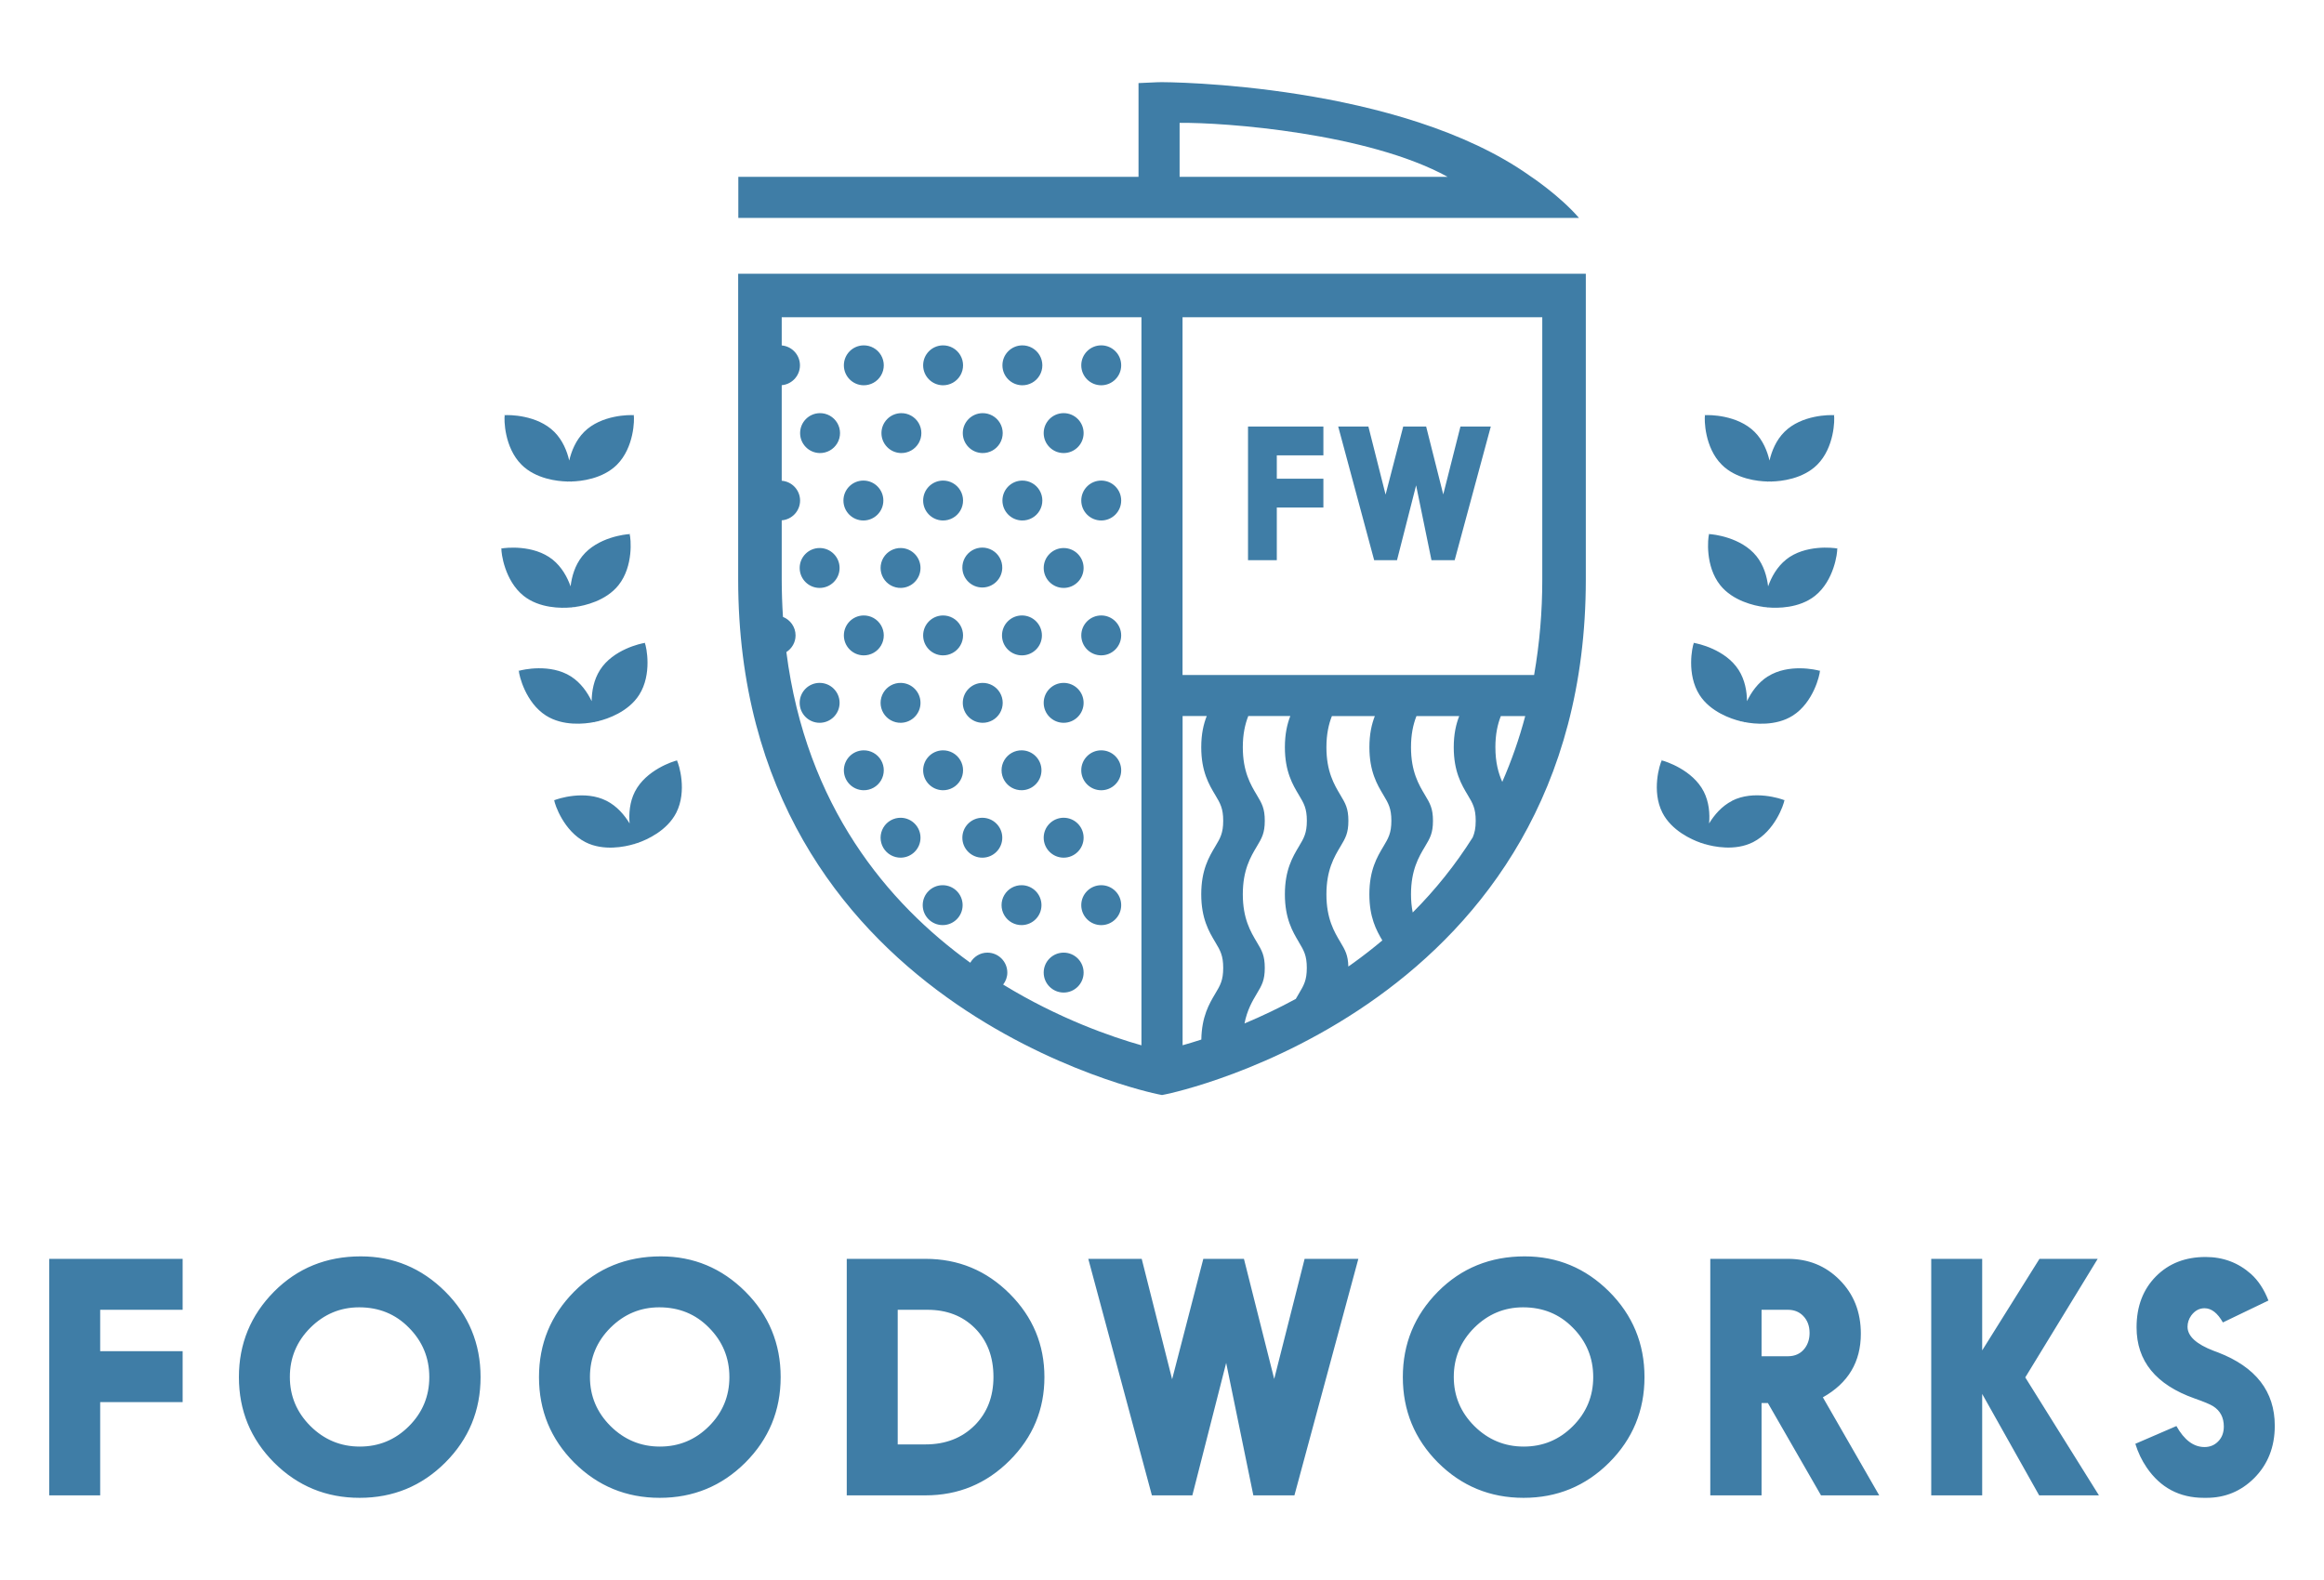
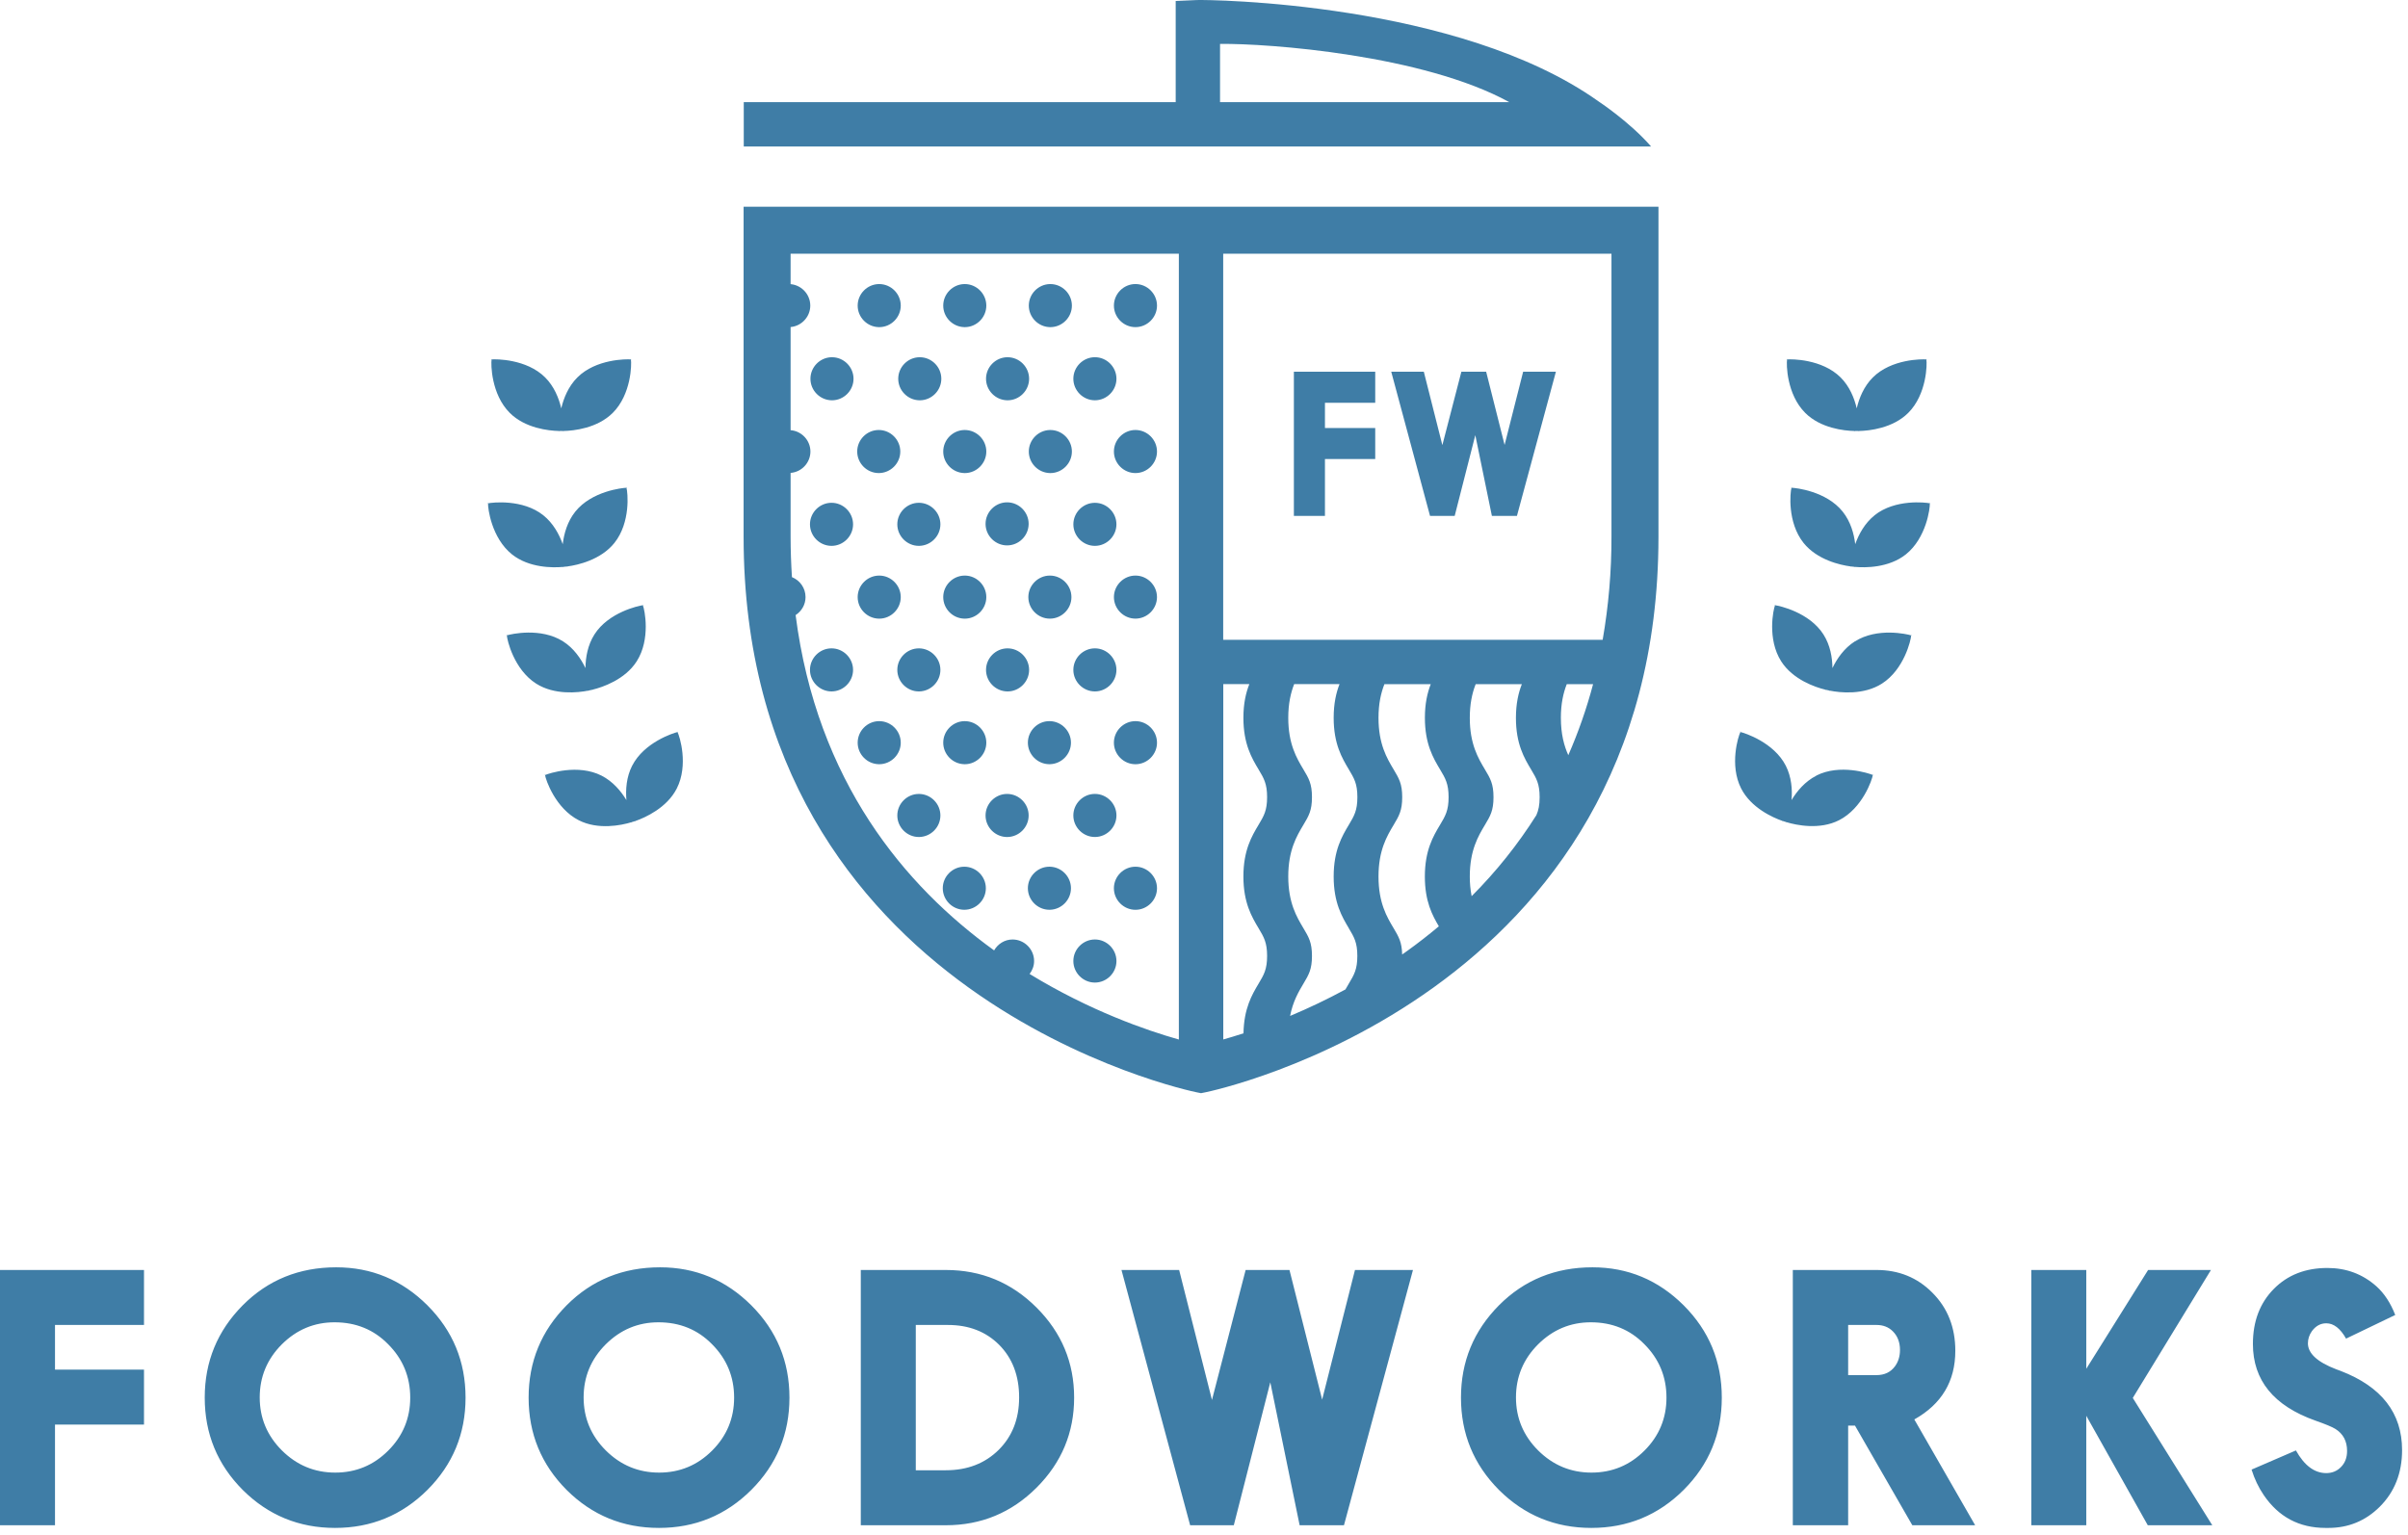
- <svg xmlns="http://www.w3.org/2000/svg" width="250" height="170" fill="hsl(204,45%,45%)">
-   <path d="M84.092 55.985a2.141 2.141 0 0 0 1.976-2.13 2.14 2.14 0 0 0-1.976-2.129v-17.59h38.697v78.335c-3.202-.905-8.856-2.854-14.876-6.536.275-.36.448-.801.448-1.289a2.147 2.147 0 0 0-2.147-2.147c-.794 0-1.467.445-1.838 1.086-8.888-6.41-17.658-16.829-19.784-33.426.59-.383.989-1.037.989-1.792 0-.906-.562-1.676-1.355-1.992a64.363 64.363 0 0 1-.134-4.033v-6.357zm81.815-21.849v28.206a59.44 59.44 0 0 1-.878 10.283h-37.82V34.136h38.698zm-5.044 46.269c0-1.421.246-2.484.579-3.339 0-.013 0-.013.01-.02h2.622a48.524 48.524 0 0 1-2.47 7.079c-.412-.917-.74-2.08-.74-3.72m-2.437 9.691a46.646 46.646 0 0 1-6.457 8.084 10.109 10.109 0 0 1-.184-1.954c0-2.62.836-4.024 1.51-5.15.532-.89.853-1.427.853-2.763 0-1.335-.321-1.873-.853-2.762-.672-1.126-1.51-2.528-1.51-5.146 0-1.394.236-2.442.559-3.289.01-.026.02-.045.03-.07h4.598c-.337.86-.589 1.925-.589 3.36 0 2.617.838 4.019 1.511 5.145.531.889.852 1.427.852 2.762 0 .798-.116 1.31-.322 1.783m-9.608.98c-.674 1.126-1.51 2.53-1.51 5.15 0 2.475.745 3.862 1.395 4.958a53.438 53.438 0 0 1-3.149 2.451c-.07.05-.142.09-.201.146-.102.07-.205.139-.307.211-.03-1.223-.338-1.759-.849-2.615-.673-1.126-1.509-2.531-1.509-5.151 0-2.62.836-4.024 1.51-5.15.531-.89.853-1.427.853-2.764 0-1.335-.322-1.872-.853-2.761-.672-1.126-1.51-2.529-1.51-5.146 0-1.434.251-2.5.589-3.359h4.618c-.334.858-.583 1.924-.583 3.353 0 2.617.837 4.02 1.51 5.146.531.889.852 1.426.852 2.761 0 1.336-.321 1.874-.852 2.764m-9.098 10.301c.533.892.854 1.429.854 2.769 0 1.338-.321 1.876-.852 2.766-.108.182-.22.374-.333.573a62.088 62.088 0 0 1-5.516 2.64c.281-1.443.844-2.403 1.327-3.213.533-.89.853-1.428.853-2.766 0-1.34-.32-1.877-.853-2.769-.672-1.126-1.51-2.531-1.51-5.151 0-2.62.838-4.024 1.51-5.15.533-.89.853-1.428.853-2.764 0-1.335-.32-1.872-.852-2.761-.673-1.126-1.511-2.529-1.511-5.146 0-1.434.252-2.5.589-3.359h4.52c-.333.857-.583 1.926-.583 3.359 0 2.617.838 4.02 1.51 5.146.532.889.853 1.426.853 2.761 0 1.336-.321 1.874-.853 2.764-.673 1.126-1.51 2.53-1.51 5.15 0 2.62.837 4.025 1.509 5.151m-8.996 0c.533.892.852 1.429.852 2.769 0 1.338-.319 1.876-.852 2.766-.654 1.097-1.458 2.463-1.501 4.946-.749.244-1.422.445-2.015.613V77.04h2.597c-.339.859-.591 1.924-.591 3.359 0 2.617.837 4.02 1.511 5.146.532.889.851 1.426.851 2.761 0 1.336-.319 1.874-.852 2.764-.673 1.126-1.51 2.53-1.51 5.15 0 2.62.837 4.025 1.51 5.151M79.408 62.342c0 46.055 44.692 55.3 45.143 55.388l.449.09.448-.09c.452-.09 45.143-9.333 45.143-55.388v-32.89H79.408v32.89zm35.013 44.451a2.146 2.146 0 1 0 0-4.295 2.146 2.146 0 0 0 0 4.295m0-14.512a2.147 2.147 0 1 0 0-4.295 2.147 2.147 0 0 0 0 4.295m-17.5-4.293a2.147 2.147 0 1 0 0 4.293 2.147 2.147 0 0 0 0-4.293m8.75 0a2.146 2.146 0 1 0 0 4.295 2.146 2.146 0 0 0 0-4.295m12.792 7.255a2.146 2.146 0 1 0 0 4.296 2.146 2.146 0 0 0 0-4.296m-8.528 0a2.147 2.147 0 1 0-.002 4.293 2.147 2.147 0 0 0 .002-4.293m-8.529 4.293a2.146 2.146 0 1 0 0-4.293 2.146 2.146 0 0 0 0 4.293M88.171 77.769a2.147 2.147 0 1 0 0-4.294 2.147 2.147 0 0 0 0 4.294m26.25 0a2.146 2.146 0 1 0 0-4.294 2.146 2.146 0 1 0 0 4.294m-17.5-4.293a2.147 2.147 0 1 0 0 4.293 2.147 2.147 0 0 0 0-4.293m8.75 4.293a2.147 2.147 0 1 0 0-4.293 2.147 2.147 0 0 0 0 4.293m12.792 2.962a2.146 2.146 0 1 0 0 4.296 2.146 2.146 0 0 0 0-4.296m-8.528 0a2.147 2.147 0 1 0-.002 4.293 2.147 2.147 0 0 0 .002-4.293m-17.057 4.294a2.147 2.147 0 1 0 0-4.293 2.147 2.147 0 0 0 0 4.293m8.528 0a2.147 2.147 0 1 0 0-4.293 2.147 2.147 0 0 0 0 4.293M88.171 63.258a2.147 2.147 0 1 0-.001-4.294 2.147 2.147 0 0 0 .001 4.294m26.25 0a2.146 2.146 0 1 0 0-4.292 2.146 2.146 0 0 0 0 4.292m-17.5-4.294a2.147 2.147 0 1 0 0 4.293 2.147 2.147 0 0 0 0-4.293m10.896 2.147a2.147 2.147 0 1 0-4.293 0 2.147 2.147 0 0 0 4.293 0m10.646 5.109a2.146 2.146 0 1 0 0 4.292 2.146 2.146 0 0 0 0-4.292m-8.528 0a2.147 2.147 0 1 0 0 4.294 2.147 2.147 0 0 0 0-4.294m-17.057 4.294a2.147 2.147 0 1 0 0-4.293 2.147 2.147 0 0 0 0 4.293m8.528 0a2.147 2.147 0 1 0 0-4.293 2.147 2.147 0 0 0 0 4.293M88.171 48.746a2.147 2.147 0 1 0 0-4.293 2.147 2.147 0 0 0 0 4.293m26.25 0a2.146 2.146 0 1 0 0-4.295 2.146 2.146 0 0 0 0 4.295m-17.5 0a2.147 2.147 0 1 0 0-4.293 2.147 2.147 0 0 0 0 4.293m8.75 0a2.147 2.147 0 1 0 0-4.293 2.147 2.147 0 0 0 0 4.293m-21.764-7.293a2.146 2.146 0 1 0 0-4.294 2.146 2.146 0 1 0 0 4.294m34.556 0a2.146 2.146 0 1 0 0-4.295 2.146 2.146 0 0 0 0 4.295m-8.528 0a2.147 2.147 0 1 0 0-4.293 2.147 2.147 0 0 0 0 4.293m-17.057 0a2.147 2.147 0 1 0 0-4.293 2.147 2.147 0 0 0 0 4.293m8.528 0a2.147 2.147 0 1 0 0-4.293 2.147 2.147 0 0 0 0 4.293m17.057 14.548a2.146 2.146 0 1 0 0-4.294 2.146 2.146 0 1 0 0 4.294m-8.528 0a2.147 2.147 0 1 0 0-4.293 2.147 2.147 0 0 0 0 4.293m-17.057 0a2.147 2.147 0 1 0 0-4.294 2.147 2.147 0 0 0 0 4.294m8.528 0a2.147 2.147 0 1 0 0-4.293 2.147 2.147 0 0 0 0 4.293m55.078 4.271h-2.496l-1.652-8.051-2.055 8.051h-2.458l-3.867-14.376h3.247l1.849 7.319 1.896-7.319h2.468l1.839 7.301 1.849-7.301h3.265l-3.885 14.376zm-22.231 0V45.896h8.108v3.096h-5.011v2.515h5.011v3.097h-5.011v5.668h-3.097zM68.157 44.615c.01.01.012.026.017.058.029 0 .045 0 .047.01l-.065-.065zM56.1 50c1.534 1.534 3.891 1.786 4.899 1.805l.049.05c0-.01-.01-.024-.015-.049h.404c-.01.025-.011.042-.016.049l.05-.05c1.006-.019 3.363-.271 4.897-1.805 1.855-1.855 1.889-4.871 1.808-5.328-.415-.04-3.484-.058-5.338 1.797-.896.896-1.365 2.062-1.604 3.082-.238-1.02-.707-2.186-1.603-3.082-1.854-1.854-4.923-1.837-5.338-1.797-.08.457-.047 3.473 1.808 5.328m-1.791-5.385l-.065.065s.019-.01.047-.01c0-.031.011-.051.018-.058m13.4 12.799c.01 0 .015.025.024.055h.049l-.072-.058zm-6.313 7.945l.055.044c-.01 0-.014-.022-.021-.047.075-.01.143-.014.2-.021.057-.01.125-.014.201-.022 0 .024-.01.044-.01.05l.044-.055c.998-.131 3.313-.645 4.667-2.341 1.635-2.05 1.332-5.052 1.2-5.497-.417.01-3.468.333-5.103 2.383-.791.99-1.126 2.201-1.25 3.241-.351-.986-.946-2.092-1.937-2.884-2.05-1.636-5.097-1.276-5.505-1.19-.03.463.34 3.457 2.39 5.093 1.696 1.352 4.067 1.341 5.07 1.247m-7.506-6.328s.019-.01.046-.013c0-.032.01-.053.011-.059l-.058.071zm15.449 10.095c.01 0 .017.022.03.052h.047l-.078-.05zM68.3 85.174c-.575 1.129-.661 2.382-.572 3.426-.543-.896-1.35-1.86-2.478-2.435-2.336-1.191-5.25-.227-5.631-.06.062.46 1.027 3.318 3.364 4.509 1.932.985 4.253.497 5.217.204l.061.03c-.01 0-.017-.02-.03-.04.074-.02.138-.04.193-.06.054-.02.118-.04.19-.06v.05l.032-.06c.951-.33 3.116-1.298 4.101-3.23 1.191-2.338.291-5.217.072-5.627-.407.09-3.33 1.023-4.521 3.359m4.489-3.412c.01 0 .02.02.035.05h.047l-.083-.04zm-8.879-4.074l.059.037c-.01 0-.015-.021-.026-.044.075-.016.141-.03.197-.044.058-.013.123-.026.198-.044 0 .025 0 .044-.01.05l.038-.059c.979-.236 3.226-.994 4.391-2.823 1.409-2.212.79-5.165.611-5.592-.413.051-3.413.697-4.822 2.91-.681 1.069-.886 2.309-.898 3.355-.453-.943-1.163-1.98-2.232-2.661-2.213-1.409-5.204-.728-5.601-.599.02.462.706 3.401 2.918 4.81 1.83 1.165 4.185.901 5.173.702M55.773 72.2s.018-.01.045-.017v-.06l-.05.078zm3.803 13.927s.016-.01.043-.02c0-.03-.01-.05 0-.06l-.041.08zm123.849-41.511l-.06.065s.02-.01.05-.01c0-.031.01-.051.02-.058m1.78 5.388c1.534 1.534 3.891 1.786 4.899 1.805l.05.05c0-.01-.01-.024-.01-.049h.403c0 .025-.01.042-.02.049l.05-.05c1.006-.019 3.364-.271 4.898-1.805 1.854-1.855 1.888-4.871 1.807-5.328-.415-.04-3.483-.058-5.337 1.797-.897.896-1.366 2.062-1.604 3.082-.239-1.02-.706-2.186-1.603-3.082-1.855-1.854-4.924-1.837-5.339-1.797-.08.457-.05 3.473 1.808 5.328m12.055-5.385c0 .01.01.026.02.058.03 0 .05 0 .05.01l-.06-.065zM183.8 57.47h.05c.01-.03.02-.05.03-.055l-.07.057zm13.832 1.488c0 .01 0 .028.01.059.03.01.04.01.05.013l-.06-.071zm-5.493 1.248c-.991.79-1.586 1.897-1.938 2.882-.122-1.038-.458-2.25-1.248-3.24-1.637-2.05-4.688-2.375-5.104-2.382-.133.445-.435 3.446 1.201 5.496 1.353 1.695 3.668 2.21 4.666 2.341l.04.054c0-.01 0-.025-.01-.05.08.01.144.018.201.023.06.01.125.016.2.022 0 .025-.02.043-.02.047l.05-.044c1.004.093 3.374.105 5.07-1.247 2.049-1.636 2.42-4.63 2.39-5.093-.408-.086-3.455-.446-5.505 1.19m-9.969 8.969h.05c.01-.029.02-.047.03-.052l-.08.05zm-3.451 12.635h.05c.02-.03.03-.04.03-.05l-.08.04zm17.053-9.628l.05.018-.05-.078v.06m-5.602.599c-1.069.681-1.779 1.717-2.233 2.661-.01-1.046-.217-2.286-.898-3.355-1.409-2.212-4.408-2.86-4.822-2.91-.178.428-.798 3.38.612 5.593 1.165 1.828 3.412 2.586 4.391 2.822l.04.06v-.052c.07.018.14.033.197.044.06.014.122.03.197.044-.01.024-.02.04-.02.045l.06-.037c.987.199 3.344.463 5.172-.702 2.213-1.409 2.899-4.348 2.918-4.81-.396-.13-3.388-.81-5.6.598m-3.846 13.384c-1.13.575-1.935 1.54-2.478 2.435.09-1.042 0-2.296-.572-3.426-1.191-2.336-4.115-3.268-4.521-3.358-.219.409-1.118 3.289.07 5.625.985 1.933 3.15 2.902 4.101 3.23l.03.06v-.05c.07.02.136.05.191.06.06.02.119.04.193.06-.01.02-.02.04-.03.04l.06-.03c.963.292 3.284.781 5.216-.204 2.337-1.192 3.302-4.05 3.364-4.509-.381-.166-3.295-1.131-5.631.06m5.639-.05c.03.01.04.02.04.02l-.04-.08v.06m-65.069-67.083v-5.806c4.859-.06 20.261 1.098 28.83 5.806h-28.83zm37.699-.093c-13.932-9.908-38.896-10.135-40.008-10.087l-2.111.095v10.085h-43.05v4.421h90.431c-2.117-2.445-5.262-4.514-5.262-4.514" />
-   <g style="-inkscape-font-specification:Nanami-Bold">
-     <path d="M5.295 160.893v-25.448h14.352v5.481h-8.87v4.452h8.87v5.482h-8.87v10.033H5.295zm33.511-25.714q5.282 0 9.086 3.787 3.804 3.804 3.804 9.203 0 5.399-3.804 9.203-3.804 3.787-9.202 3.787-5.4 0-9.203-3.787-3.787-3.804-3.787-9.203 0-5.382 3.787-9.203 3.77-3.787 9.319-3.787zm-.166 5.482q-3.04 0-5.25 2.192-2.209 2.21-2.209 5.3 0 3.072 2.21 5.282 2.225 2.209 5.315 2.209 3.09 0 5.283-2.193 2.192-2.192 2.192-5.282 0-3.123-2.21-5.332-2.142-2.176-5.331-2.176zm32.447-5.482q5.283 0 9.087 3.787 3.804 3.804 3.804 9.203 0 5.399-3.804 9.203-3.804 3.787-9.203 3.787-5.399 0-9.202-3.787-3.788-3.804-3.788-9.203 0-5.382 3.788-9.203 3.77-3.787 9.318-3.787zm-.166 5.482q-3.04 0-5.249 2.192-2.209 2.21-2.209 5.3 0 3.072 2.21 5.282 2.225 2.209 5.315 2.209 3.09 0 5.282-2.193 2.193-2.192 2.193-5.282 0-3.123-2.21-5.332-2.142-2.176-5.332-2.176zm20.167 20.232v-25.448h8.472q5.3 0 9.053 3.754 3.738 3.737 3.738 8.97 0 5.232-3.738 8.97-3.754 3.754-9.053 3.754h-8.472zm5.482-5.482h2.99q3.223 0 5.282-2.043 2.027-2.026 2.027-5.216 0-3.256-2.01-5.265-1.977-1.96-5.083-1.96H96.57v14.484zm42.675 5.482h-4.418l-2.924-14.252-3.638 14.252h-4.352l-6.843-25.448h5.747l3.272 12.956 3.356-12.956h4.369l3.256 12.923 3.272-12.923h5.78l-6.877 25.448zm24.768-25.714q5.282 0 9.086 3.787 3.804 3.804 3.804 9.203 0 5.399-3.804 9.203-3.804 3.787-9.202 3.787-5.399 0-9.203-3.787-3.787-3.804-3.787-9.203 0-5.382 3.787-9.203 3.77-3.787 9.319-3.787zm-.167 5.482q-3.039 0-5.249 2.192-2.209 2.21-2.209 5.3 0 3.072 2.21 5.282 2.225 2.209 5.315 2.209 3.09 0 5.282-2.193 2.193-2.192 2.193-5.282 0-3.123-2.209-5.332-2.143-2.176-5.333-2.176zm32.046 20.232l-5.714-9.933h-.682v9.933h-5.515v-25.448h8.34q3.322 0 5.564 2.259 2.292 2.292 2.292 5.797 0 4.552-4.086 6.844l6.063 10.548h-6.262zm-6.396-14.967h2.824q1.196 0 1.844-.88.498-.681.498-1.628 0-1.146-.714-1.86-.631-.632-1.628-.632h-2.824v5zm18.253 14.967v-25.448h5.481v9.85l6.163-9.85h6.263l-7.791 12.757 7.924 12.691h-6.429l-6.13-10.913v10.913h-5.481zm21.956-5.548l4.419-1.91q1.262 2.259 3.023 2.259.863 0 1.445-.582.631-.614.631-1.628 0-1.461-1.163-2.192-.482-.3-1.993-.83-6.23-2.21-6.23-7.642 0-3.389 2.094-5.498 2.06-2.077 5.332-2.077 2.824 0 4.884 1.828 1.179 1.063 1.876 2.857l-4.9 2.358q-.863-1.528-1.976-1.528-.848 0-1.429.781-.398.565-.398 1.213 0 1.511 2.823 2.591l.449.166q6.113 2.359 6.113 7.89 0 3.422-2.226 5.648-2.126 2.11-5.116 2.11h-.283q-3.937 0-6.163-3.273-.78-1.146-1.212-2.541z" style="-inkscape-font-specification:'Nanami Bold'" font-weight="700" font-size="61.013" font-family="Nanami" />
+ <svg xmlns="http://www.w3.org/2000/svg" width="100%" height="100%" viewBox="0 0 240 153" version="1.1" xml:space="preserve" style="fill-rule:evenodd;clip-rule:evenodd;stroke-linejoin:round;stroke-miterlimit:1.414;">
+   <g transform="matrix(1,0,0,1,-5.295,-8.84103)">
+     <g fill="hsl(204,45%,45%)">
+       <path d="M84.092,55.985C85.199,55.899 86.066,54.966 86.068,53.855C86.066,52.745 85.199,51.811 84.092,51.726L84.092,34.136L122.789,34.136L122.789,112.471C119.587,111.566 113.933,109.617 107.913,105.935C108.188,105.575 108.361,105.134 108.361,104.646C108.361,103.468 107.392,102.499 106.214,102.499C105.42,102.499 104.747,102.944 104.376,103.585C95.488,97.175 86.718,86.756 84.592,70.159C85.182,69.776 85.581,69.122 85.581,68.367C85.581,67.461 85.019,66.691 84.226,66.375C84.139,65.032 84.095,63.687 84.092,62.342L84.092,55.985ZM165.907,34.136L165.907,62.342C165.913,65.789 165.619,69.229 165.029,72.625L127.209,72.625L127.209,34.136L165.907,34.136ZM160.863,80.405C160.863,78.984 161.109,77.921 161.442,77.066C161.442,77.053 161.442,77.053 161.452,77.046L164.074,77.046C163.434,79.466 162.609,81.833 161.604,84.125C161.192,83.208 160.864,82.045 160.864,80.405M158.427,90.096C156.581,93.022 154.415,95.733 151.97,98.18C151.845,97.536 151.784,96.882 151.786,96.226C151.786,93.606 152.622,92.202 153.296,91.076C153.828,90.186 154.149,89.649 154.149,88.313C154.149,86.978 153.828,86.44 153.296,85.551C152.624,84.425 151.786,83.023 151.786,80.405C151.786,79.011 152.022,77.963 152.345,77.116C152.355,77.09 152.365,77.071 152.375,77.046L156.973,77.046C156.636,77.906 156.384,78.971 156.384,80.406C156.384,83.023 157.222,84.425 157.895,85.551C158.426,86.44 158.747,86.978 158.747,88.313C158.747,89.111 158.631,89.623 158.425,90.096M148.817,91.076C148.143,92.202 147.307,93.606 147.307,96.226C147.307,98.701 148.052,100.088 148.702,101.184C147.683,102.04 146.633,102.857 145.553,103.635C145.483,103.685 145.411,103.725 145.352,103.781C145.25,103.851 145.147,103.92 145.045,103.992C145.015,102.769 144.707,102.233 144.196,101.377C143.523,100.251 142.687,98.846 142.687,96.226C142.687,93.606 143.523,92.202 144.197,91.076C144.728,90.186 145.05,89.649 145.05,88.312C145.05,86.977 144.728,86.44 144.197,85.551C143.525,84.425 142.687,83.022 142.687,80.405C142.687,78.971 142.938,77.905 143.276,77.046L147.894,77.046C147.56,77.904 147.311,78.97 147.311,80.399C147.311,83.016 148.148,84.419 148.821,85.545C149.352,86.434 149.673,86.971 149.673,88.306C149.673,89.642 149.352,90.18 148.821,91.07M139.723,101.371C140.256,102.263 140.577,102.8 140.577,104.14C140.577,105.478 140.256,106.016 139.725,106.906C139.617,107.088 139.505,107.28 139.392,107.479C137.598,108.449 135.757,109.33 133.876,110.119C134.157,108.676 134.72,107.716 135.203,106.906C135.736,106.016 136.056,105.478 136.056,104.14C136.056,102.8 135.736,102.263 135.203,101.371C134.531,100.245 133.693,98.84 133.693,96.22C133.693,93.6 134.531,92.196 135.203,91.07C135.736,90.18 136.056,89.642 136.056,88.306C136.056,86.971 135.736,86.434 135.204,85.545C134.531,84.419 133.693,83.016 133.693,80.399C133.693,78.965 133.945,77.899 134.282,77.04L138.802,77.04C138.469,77.897 138.219,78.966 138.219,80.399C138.219,83.016 139.057,84.419 139.729,85.545C140.261,86.434 140.582,86.971 140.582,88.306C140.582,89.642 140.261,90.18 139.729,91.07C139.056,92.196 138.219,93.6 138.219,96.22C138.219,98.84 139.056,100.245 139.728,101.371M130.732,101.371C131.265,102.263 131.584,102.8 131.584,104.14C131.584,105.478 131.265,106.016 130.732,106.906C130.078,108.003 129.274,109.369 129.231,111.852C128.482,112.096 127.809,112.297 127.216,112.465L127.216,77.04L129.813,77.04C129.474,77.899 129.222,78.964 129.222,80.399C129.222,83.016 130.059,84.419 130.733,85.545C131.265,86.434 131.584,86.971 131.584,88.306C131.584,89.642 131.265,90.18 130.732,91.07C130.059,92.196 129.222,93.6 129.222,96.22C129.222,98.84 130.059,100.245 130.732,101.371M79.408,62.342C79.408,108.397 124.1,117.642 124.551,117.73L125,117.82L125.448,117.73C125.9,117.64 170.591,108.397 170.591,62.342L170.591,29.452L79.408,29.452L79.408,62.342ZM114.421,106.793C115.599,106.793 116.569,105.824 116.569,104.646C116.569,103.467 115.599,102.498 114.421,102.498C113.243,102.498 112.274,103.467 112.274,104.646C112.274,105.824 113.243,106.793 114.421,106.793M114.421,92.281C115.599,92.281 116.569,91.312 116.569,90.134C116.569,88.955 115.599,87.986 114.421,87.986C113.243,87.986 112.273,88.955 112.273,90.134C112.273,91.312 113.243,92.281 114.421,92.281M96.921,87.988C96.906,87.988 96.89,87.988 96.875,87.988C95.697,87.988 94.728,88.957 94.728,90.135C94.728,91.312 95.697,92.282 96.875,92.282C96.89,92.282 96.906,92.281 96.921,92.281C98.081,92.256 99.022,91.295 99.022,90.135C99.022,88.974 98.081,88.013 96.921,87.988M105.671,87.988C104.493,87.988 103.523,88.957 103.523,90.136C103.523,91.314 104.493,92.283 105.671,92.283C106.849,92.283 107.818,91.314 107.818,90.136C107.818,88.957 106.849,87.988 105.671,87.988M118.463,95.243C117.285,95.243 116.315,96.213 116.315,97.391C116.315,98.569 117.285,99.539 118.463,99.539C119.641,99.539 120.611,98.569 120.611,97.391C120.611,96.213 119.641,95.243 118.463,95.243M109.935,95.243C109.919,95.243 109.903,95.242 109.888,95.242C108.71,95.242 107.741,96.212 107.741,97.389C107.741,98.567 108.71,99.536 109.888,99.536C109.903,99.536 109.918,99.536 109.933,99.536C111.093,99.511 112.035,98.55 112.035,97.389C112.035,96.23 111.095,95.269 109.935,95.243M101.406,99.536C102.584,99.536 103.553,98.567 103.553,97.39C103.553,96.212 102.584,95.243 101.406,95.243C100.228,95.243 99.259,96.212 99.259,97.39C99.259,98.567 100.228,99.536 101.406,99.536M88.171,77.769C89.349,77.769 90.318,76.8 90.318,75.622C90.318,74.444 89.349,73.475 88.171,73.475C86.993,73.475 86.024,74.444 86.024,75.622C86.024,76.8 86.993,77.769 88.171,77.769M114.421,77.769C115.599,77.769 116.568,76.8 116.568,75.622C116.568,74.444 115.599,73.475 114.421,73.475C113.243,73.475 112.274,74.444 112.274,75.622C112.274,76.8 113.243,77.769 114.421,77.769M96.921,73.476C96.906,73.476 96.89,73.476 96.875,73.476C95.697,73.476 94.728,74.445 94.728,75.623C94.728,76.8 95.697,77.77 96.875,77.77C96.89,77.77 96.906,77.769 96.921,77.769C98.081,77.744 99.022,76.783 99.022,75.623C99.022,74.462 98.081,73.501 96.921,73.476M105.671,77.769C105.686,77.769 105.702,77.77 105.717,77.77C106.895,77.77 107.864,76.8 107.864,75.623C107.864,74.445 106.895,73.476 105.717,73.476C105.702,73.476 105.686,73.476 105.671,73.476C104.511,73.501 103.57,74.462 103.57,75.623C103.57,76.783 104.511,77.744 105.671,77.769M118.463,80.731C117.285,80.731 116.315,81.701 116.315,82.879C116.315,84.057 117.285,85.027 118.463,85.027C119.641,85.027 120.611,84.057 120.611,82.879C120.611,81.701 119.641,80.731 118.463,80.731M109.935,80.731C109.919,80.731 109.903,80.73 109.888,80.73C108.71,80.73 107.741,81.7 107.741,82.877C107.741,84.055 108.71,85.024 109.888,85.024C109.903,85.024 109.918,85.024 109.933,85.024C111.093,84.999 112.035,84.038 112.035,82.877C112.035,81.718 111.095,80.757 109.935,80.731M92.878,85.025C92.893,85.025 92.909,85.026 92.924,85.026C94.102,85.026 95.071,84.056 95.071,82.879C95.071,81.701 94.102,80.732 92.924,80.732C92.909,80.732 92.893,80.732 92.878,80.732C91.718,80.757 90.777,81.718 90.777,82.879C90.777,84.039 91.718,85 92.878,85.025M101.406,85.025C101.421,85.025 101.437,85.026 101.452,85.026C102.63,85.026 103.599,84.056 103.599,82.879C103.599,81.701 102.63,80.732 101.452,80.732C101.437,80.732 101.421,80.732 101.406,80.732C100.246,80.757 99.305,81.718 99.305,82.879C99.305,84.039 100.246,85 101.406,85.025M88.171,63.258C89.349,63.258 90.318,62.289 90.318,61.111C90.318,59.933 89.348,58.964 88.171,58.964C88.17,58.964 88.17,58.964 88.17,58.964C86.992,58.964 86.023,59.933 86.023,61.111C86.023,62.289 86.993,63.258 88.171,63.258C88.171,63.258 88.171,63.258 88.171,63.258M114.421,63.258C115.598,63.258 116.567,62.289 116.567,61.112C116.567,59.935 115.598,58.966 114.421,58.966C113.244,58.966 112.275,59.935 112.275,61.112C112.275,62.289 113.244,63.258 114.421,63.258M96.921,58.964C96.906,58.964 96.89,58.964 96.875,58.964C95.697,58.964 94.728,59.933 94.728,61.111C94.728,62.288 95.697,63.258 96.875,63.258C96.89,63.258 96.906,63.257 96.921,63.257C98.081,63.232 99.022,62.271 99.022,61.111C99.022,59.95 98.081,58.989 96.921,58.964M107.817,61.111C107.817,61.096 107.818,61.08 107.818,61.065C107.818,59.887 106.848,58.918 105.671,58.918C104.493,58.918 103.524,59.887 103.524,61.065C103.524,61.08 103.524,61.096 103.524,61.111C103.549,62.271 104.51,63.212 105.671,63.212C106.831,63.212 107.792,62.271 107.817,61.111M118.463,66.22C117.286,66.22 116.317,67.189 116.317,68.366C116.317,69.543 117.286,70.512 118.463,70.512C119.64,70.512 120.609,69.543 120.609,68.366C120.609,67.189 119.64,66.22 118.463,66.22M109.935,66.22C108.757,66.22 107.788,67.189 107.788,68.367C107.788,69.545 108.757,70.514 109.935,70.514C111.113,70.514 112.082,69.545 112.082,68.367C112.082,67.189 111.113,66.22 109.935,66.22M92.878,70.514C92.893,70.514 92.909,70.515 92.924,70.515C94.102,70.515 95.071,69.545 95.071,68.367C95.071,67.19 94.102,66.22 92.924,66.22C92.909,66.22 92.893,66.221 92.878,66.221C91.718,66.246 90.777,67.207 90.777,68.367C90.777,69.528 91.718,70.489 92.878,70.514M101.406,70.514C101.421,70.514 101.437,70.515 101.452,70.515C102.63,70.515 103.599,69.545 103.599,68.367C103.599,67.19 102.63,66.22 101.452,66.22C101.437,66.22 101.421,66.221 101.406,66.221C100.246,66.246 99.305,67.207 99.305,68.367C99.305,69.528 100.246,70.489 101.406,70.514M88.171,48.746C88.186,48.746 88.202,48.747 88.217,48.747C89.395,48.747 90.364,47.777 90.364,46.6C90.364,45.422 89.395,44.453 88.217,44.453C88.202,44.453 88.186,44.453 88.171,44.453C87.011,44.478 86.07,45.439 86.07,46.6C86.07,47.76 87.011,48.721 88.171,48.746M114.421,48.746C115.599,48.746 116.569,47.777 116.569,46.599C116.569,45.42 115.599,44.451 114.421,44.451C113.243,44.451 112.274,45.42 112.274,46.599C112.274,47.777 113.243,48.746 114.421,48.746M96.921,48.746C96.936,48.746 96.952,48.747 96.967,48.747C98.145,48.747 99.114,47.777 99.114,46.6C99.114,45.422 98.145,44.453 96.967,44.453C96.952,44.453 96.936,44.453 96.921,44.453C95.761,44.478 94.82,45.439 94.82,46.6C94.82,47.76 95.761,48.721 96.921,48.746M105.671,48.746C105.686,48.746 105.702,48.747 105.717,48.747C106.895,48.747 107.864,47.777 107.864,46.6C107.864,45.422 106.895,44.453 105.717,44.453C105.702,44.453 105.686,44.453 105.671,44.453C104.511,44.478 103.57,45.439 103.57,46.6C103.57,47.76 104.511,48.721 105.671,48.746M83.907,41.453C85.085,41.453 86.054,40.484 86.054,39.306C86.054,38.128 85.085,37.159 83.907,37.159C82.729,37.159 81.76,38.128 81.76,39.306C81.76,40.484 82.729,41.453 83.907,41.453M118.463,41.453C119.641,41.453 120.611,40.484 120.611,39.306C120.611,38.127 119.641,37.158 118.463,37.158C117.285,37.158 116.316,38.127 116.316,39.306C116.316,40.484 117.285,41.453 118.463,41.453M109.935,41.453C109.95,41.453 109.966,41.454 109.981,41.454C111.159,41.454 112.128,40.484 112.128,39.307C112.128,38.129 111.159,37.16 109.981,37.16C109.966,37.16 109.95,37.16 109.935,37.16C108.775,37.185 107.834,38.146 107.834,39.307C107.834,40.467 108.775,41.428 109.935,41.453M92.878,41.453C92.893,41.453 92.909,41.454 92.924,41.454C94.102,41.454 95.071,40.484 95.071,39.307C95.071,38.129 94.102,37.16 92.924,37.16C92.909,37.16 92.893,37.16 92.878,37.16C91.718,37.185 90.777,38.146 90.777,39.307C90.777,40.467 91.718,41.428 92.878,41.453M101.406,41.453C101.421,41.453 101.437,41.454 101.452,41.454C102.63,41.454 103.599,40.484 103.599,39.307C103.599,38.129 102.63,37.16 101.452,37.16C101.437,37.16 101.421,37.16 101.406,37.16C100.246,37.185 99.305,38.146 99.305,39.307C99.305,40.467 100.246,41.428 101.406,41.453M118.463,56.001C119.641,56.001 120.61,55.032 120.61,53.854C120.61,52.676 119.641,51.707 118.463,51.707C117.285,51.707 116.316,52.676 116.316,53.854C116.316,55.032 117.285,56.001 118.463,56.001M109.935,56.001C109.95,56.001 109.966,56.002 109.981,56.002C111.159,56.002 112.128,55.032 112.128,53.855C112.128,52.677 111.159,51.708 109.981,51.708C109.966,51.708 109.95,51.708 109.935,51.708C108.775,51.733 107.834,52.694 107.834,53.855C107.834,55.015 108.775,55.976 109.935,56.001M92.878,56.001C94.056,56.001 95.025,55.032 95.025,53.854C95.025,52.676 94.056,51.707 92.878,51.707C91.7,51.707 90.731,52.676 90.731,53.854C90.731,55.032 91.7,56.001 92.878,56.001M101.406,56.001C101.421,56.001 101.437,56.002 101.452,56.002C102.63,56.002 103.599,55.032 103.599,53.855C103.599,52.677 102.63,51.708 101.452,51.708C101.437,51.708 101.421,51.708 101.406,51.708C100.246,51.733 99.305,52.694 99.305,53.855C99.305,55.015 100.246,55.976 101.406,56.001M156.484,60.272L153.988,60.272L152.336,52.221L150.281,60.272L147.823,60.272L143.956,45.896L147.203,45.896L149.052,53.215L150.948,45.896L153.416,45.896L155.255,53.197L157.104,45.896L160.369,45.896L156.484,60.272ZM134.253,60.272L134.253,45.896L142.361,45.896L142.361,48.992L137.35,48.992L137.35,51.507L142.361,51.507L142.361,54.604L137.35,54.604L137.35,60.272L134.253,60.272ZM68.157,44.615C68.167,44.625 68.169,44.641 68.174,44.673C68.203,44.673 68.219,44.673 68.221,44.683L68.156,44.618L68.157,44.615ZM56.1,50C57.634,51.534 59.991,51.786 60.999,51.805L61.048,51.855C61.048,51.845 61.038,51.831 61.033,51.806L61.437,51.806C61.427,51.831 61.426,51.848 61.421,51.855L61.471,51.805C62.477,51.786 64.834,51.534 66.368,50C68.223,48.145 68.257,45.129 68.176,44.672C67.761,44.632 64.692,44.614 62.838,46.469C61.942,47.365 61.473,48.531 61.234,49.551C60.996,48.531 60.527,47.365 59.631,46.469C57.777,44.615 54.708,44.632 54.293,44.672C54.213,45.129 54.246,48.145 56.101,50M54.31,44.615L54.245,44.68C54.245,44.68 54.264,44.67 54.292,44.67C54.292,44.639 54.303,44.619 54.31,44.612M67.71,57.411C67.72,57.411 67.725,57.436 67.734,57.466L67.783,57.466L67.711,57.408L67.71,57.411ZM61.397,65.356L61.452,65.4C61.442,65.4 61.438,65.378 61.431,65.353C61.506,65.343 61.574,65.339 61.631,65.332C61.688,65.322 61.756,65.318 61.832,65.31C61.832,65.334 61.822,65.354 61.822,65.36L61.866,65.305C62.864,65.174 65.179,64.66 66.533,62.964C68.168,60.914 67.865,57.912 67.733,57.467C67.316,57.477 64.265,57.8 62.63,59.85C61.839,60.84 61.504,62.051 61.38,63.091C61.029,62.105 60.434,60.999 59.443,60.207C57.393,58.571 54.346,58.931 53.938,59.017C53.908,59.48 54.278,62.474 56.328,64.11C58.024,65.462 60.395,65.451 61.398,65.357M53.892,59.029C53.892,59.029 53.911,59.019 53.938,59.016C53.938,58.984 53.948,58.963 53.949,58.957L53.891,59.028L53.892,59.029ZM69.341,69.124C69.351,69.124 69.358,69.146 69.371,69.176L69.418,69.176L69.34,69.126L69.341,69.124ZM68.3,85.174C67.725,86.303 67.639,87.556 67.728,88.6C67.185,87.704 66.378,86.74 65.25,86.165C62.914,84.974 60,85.938 59.619,86.105C59.681,86.565 60.646,89.423 62.983,90.614C64.915,91.599 67.236,91.111 68.2,90.818L68.261,90.848C68.251,90.848 68.244,90.828 68.231,90.808C68.305,90.788 68.369,90.768 68.424,90.748C68.478,90.728 68.542,90.708 68.614,90.688L68.614,90.738L68.646,90.678C69.597,90.348 71.762,89.38 72.747,87.448C73.938,85.11 73.038,82.231 72.819,81.821C72.412,81.911 69.489,82.844 68.298,85.18M72.787,81.768C72.797,81.768 72.807,81.788 72.822,81.818L72.869,81.818L72.786,81.778L72.787,81.768ZM63.908,77.694L63.967,77.731C63.957,77.731 63.952,77.71 63.941,77.687C64.016,77.671 64.082,77.657 64.138,77.643C64.196,77.63 64.261,77.617 64.336,77.599C64.336,77.624 64.336,77.643 64.326,77.649L64.364,77.59C65.343,77.354 67.59,76.596 68.755,74.767C70.164,72.555 69.545,69.602 69.366,69.175C68.953,69.226 65.953,69.872 64.544,72.085C63.863,73.154 63.658,74.394 63.646,75.44C63.193,74.497 62.483,73.46 61.414,72.779C59.201,71.37 56.21,72.051 55.813,72.18C55.833,72.642 56.519,75.581 58.731,76.99C60.561,78.155 62.916,77.891 63.904,77.692M55.773,72.2C55.773,72.2 55.791,72.19 55.818,72.183L55.818,72.123L55.768,72.201L55.773,72.2ZM59.576,86.127C59.576,86.127 59.592,86.117 59.619,86.107C59.619,86.077 59.609,86.057 59.619,86.047L59.578,86.127L59.576,86.127ZM183.425,44.616L183.365,44.681C183.365,44.681 183.385,44.671 183.415,44.671C183.415,44.64 183.425,44.62 183.435,44.613M185.215,50.001C186.749,51.535 189.106,51.787 190.114,51.806L190.164,51.856C190.164,51.846 190.154,51.832 190.154,51.807L190.557,51.807C190.557,51.832 190.547,51.849 190.537,51.856L190.587,51.806C191.593,51.787 193.951,51.535 195.485,50.001C197.339,48.146 197.373,45.13 197.292,44.673C196.877,44.633 193.809,44.615 191.955,46.47C191.058,47.366 190.589,48.532 190.351,49.552C190.112,48.532 189.645,47.366 188.748,46.47C186.893,44.616 183.824,44.633 183.409,44.673C183.329,45.13 183.359,48.146 185.217,50.001M197.272,44.616C197.272,44.626 197.282,44.642 197.292,44.674C197.322,44.674 197.342,44.674 197.342,44.684L197.282,44.619L197.272,44.616ZM183.8,57.47L183.85,57.47C183.86,57.44 183.87,57.42 183.88,57.415L183.81,57.472L183.8,57.47ZM197.632,58.958C197.632,58.968 197.632,58.986 197.642,59.017C197.672,59.027 197.682,59.027 197.692,59.03L197.632,58.959L197.632,58.958ZM192.139,60.206C191.148,60.996 190.553,62.103 190.201,63.088C190.079,62.05 189.743,60.838 188.953,59.848C187.316,57.798 184.265,57.473 183.849,57.466C183.716,57.911 183.414,60.912 185.05,62.962C186.403,64.657 188.718,65.172 189.716,65.303L189.756,65.357C189.756,65.347 189.756,65.332 189.746,65.307C189.826,65.317 189.89,65.325 189.947,65.33C190.007,65.34 190.072,65.346 190.147,65.352C190.147,65.377 190.127,65.395 190.127,65.399L190.177,65.355C191.181,65.448 193.551,65.46 195.247,64.108C197.296,62.472 197.667,59.478 197.637,59.015C197.229,58.929 194.182,58.569 192.132,60.205M182.163,69.174L182.213,69.174C182.223,69.145 182.233,69.127 182.243,69.122L182.163,69.172L182.163,69.174ZM178.712,81.809L178.762,81.809C178.782,81.779 178.792,81.769 178.792,81.759L178.712,81.799L178.712,81.809ZM195.765,72.181L195.815,72.199L195.765,72.121L195.765,72.181M190.163,72.78C189.094,73.461 188.384,74.497 187.93,75.441C187.92,74.395 187.713,73.155 187.032,72.086C185.623,69.874 182.624,69.226 182.21,69.176C182.032,69.604 181.412,72.556 182.822,74.769C183.987,76.597 186.234,77.355 187.213,77.591L187.253,77.651L187.253,77.599C187.323,77.617 187.393,77.632 187.45,77.643C187.51,77.657 187.572,77.673 187.647,77.687C187.637,77.711 187.627,77.727 187.627,77.732L187.687,77.695C188.674,77.894 191.031,78.158 192.859,76.993C195.072,75.584 195.758,72.645 195.777,72.183C195.381,72.053 192.389,71.373 190.177,72.781M186.331,86.165C185.201,86.74 184.396,87.705 183.853,88.6C183.943,87.558 183.853,86.304 183.281,85.174C182.09,82.838 179.166,81.906 178.76,81.816C178.541,82.225 177.642,85.105 178.83,87.441C179.815,89.374 181.98,90.343 182.931,90.671L182.961,90.731L182.961,90.681C183.031,90.701 183.097,90.731 183.152,90.741C183.212,90.761 183.271,90.781 183.345,90.801C183.335,90.821 183.325,90.841 183.315,90.841L183.375,90.811C184.338,91.103 186.659,91.592 188.591,90.607C190.928,89.415 191.893,86.557 191.955,86.098C191.574,85.932 188.66,84.967 186.324,86.158M191.963,86.108C191.993,86.118 192.003,86.128 192.003,86.128L191.963,86.048L191.963,86.108M126.894,19.025L126.894,13.219C131.753,13.159 147.155,14.317 155.724,19.025L126.894,19.025ZM164.593,18.932C150.661,9.024 125.697,8.797 124.585,8.845L122.474,8.94L122.474,19.025L79.424,19.025L79.424,23.446L169.855,23.446C167.738,21.001 164.593,18.932 164.593,18.932" style="fill-rule:nonzero;" />
+       <path d="M5.295,160.893L5.295,135.445L19.647,135.445L19.647,140.926L10.777,140.926L10.777,145.378L19.647,145.378L19.647,150.86L10.777,150.86L10.777,160.893L5.295,160.893ZM38.806,135.179C42.327,135.179 45.356,136.441 47.892,138.966C50.428,141.502 51.696,144.57 51.696,148.169C51.696,151.768 50.428,154.836 47.892,157.372C45.356,159.897 42.289,161.159 38.69,161.159C35.09,161.159 32.022,159.897 29.487,157.372C26.962,154.836 25.7,151.768 25.7,148.169C25.7,144.581 26.962,141.513 29.487,138.966C32,136.441 35.107,135.179 38.806,135.179ZM38.64,140.661C36.613,140.661 34.863,141.392 33.39,142.853C31.917,144.326 31.181,146.093 31.181,148.153C31.181,150.201 31.918,151.962 33.391,153.435C34.874,154.908 36.646,155.644 38.706,155.644C40.766,155.644 42.527,154.913 43.989,153.451C45.45,151.99 46.181,150.229 46.181,148.169C46.181,146.087 45.444,144.31 43.971,142.837C42.543,141.386 40.766,140.661 38.64,140.661ZM71.087,135.179C74.609,135.179 77.638,136.441 80.174,138.966C82.71,141.502 83.978,144.57 83.978,148.169C83.978,151.768 82.71,154.836 80.174,157.372C77.638,159.897 74.57,161.159 70.971,161.159C67.372,161.159 64.304,159.897 61.769,157.372C59.244,154.836 57.981,151.768 57.981,148.169C57.981,144.581 59.244,141.513 61.769,138.966C64.282,136.441 67.388,135.179 71.087,135.179ZM70.921,140.661C68.894,140.661 67.145,141.392 65.672,142.853C64.199,144.326 63.463,146.093 63.463,148.153C63.463,150.201 64.2,151.962 65.673,153.435C67.156,154.908 68.928,155.644 70.988,155.644C73.048,155.644 74.809,154.913 76.27,153.451C77.732,151.99 78.463,150.229 78.463,148.169C78.463,146.087 77.726,144.31 76.253,142.837C74.825,141.386 73.048,140.661 70.921,140.661ZM91.088,160.893L91.088,135.445L99.56,135.445C103.093,135.445 106.111,136.696 108.613,139.199C111.105,141.69 112.351,144.68 112.351,148.169C112.351,151.657 111.105,154.647 108.613,157.139C106.11,159.642 103.093,160.893 99.56,160.893L91.088,160.893ZM96.57,155.411L99.56,155.411C101.709,155.411 103.469,154.73 104.842,153.368C106.193,152.017 106.869,150.279 106.869,148.152C106.869,145.981 106.199,144.226 104.859,142.887C103.541,141.58 101.847,140.927 99.776,140.927L96.57,140.927L96.57,155.411ZM139.245,160.893L134.827,160.893L131.903,146.641L128.265,160.893L123.913,160.893L117.07,135.445L122.817,135.445L126.089,148.401L129.445,135.445L133.814,135.445L137.07,148.368L140.342,135.445L146.122,135.445L139.245,160.893ZM164.013,135.179C167.534,135.179 170.563,136.441 173.099,138.966C175.635,141.502 176.903,144.57 176.903,148.169C176.903,151.768 175.635,154.836 173.099,157.372C170.563,159.897 167.496,161.159 163.897,161.159C160.298,161.159 157.23,159.897 154.694,157.372C152.169,154.836 150.907,151.768 150.907,148.169C150.907,144.581 152.169,141.513 154.694,138.966C157.207,136.441 160.314,135.179 164.013,135.179ZM163.846,140.661C161.82,140.661 160.07,141.392 158.597,142.853C157.124,144.326 156.388,146.093 156.388,148.153C156.388,150.201 157.125,151.962 158.598,153.435C160.081,154.908 161.853,155.644 163.913,155.644C165.973,155.644 167.734,154.913 169.195,153.451C170.657,151.99 171.388,150.229 171.388,148.169C171.388,146.087 170.652,144.31 169.179,142.837C167.75,141.386 165.973,140.661 163.846,140.661ZM195.892,160.893L190.178,150.96L189.496,150.96L189.496,160.893L183.981,160.893L183.981,135.445L192.321,135.445C194.536,135.445 196.39,136.198 197.885,137.704C199.413,139.232 200.177,141.164 200.177,143.501C200.177,146.536 198.815,148.817 196.091,150.345L202.154,160.893L195.892,160.893ZM189.496,145.926L192.32,145.926C193.117,145.926 193.732,145.633 194.164,145.046C194.496,144.592 194.662,144.049 194.662,143.418C194.662,142.654 194.424,142.034 193.948,141.558C193.527,141.137 192.985,140.926 192.32,140.926L189.496,140.926L189.496,145.926ZM207.749,160.893L207.749,135.445L213.23,135.445L213.23,145.295L219.393,135.445L225.656,135.445L217.865,148.202L225.789,160.893L219.36,160.893L213.23,149.98L213.23,160.893L207.749,160.893ZM229.705,155.345L234.124,153.435C234.965,154.941 235.973,155.694 237.147,155.694C237.722,155.694 238.204,155.5 238.592,155.112C239.013,154.703 239.223,154.16 239.223,153.484C239.223,152.51 238.835,151.779 238.06,151.292C237.739,151.092 237.074,150.815 236.067,150.462C231.914,148.989 229.837,146.441 229.837,142.82C229.837,140.561 230.535,138.728 231.931,137.322C233.304,135.937 235.082,135.245 237.263,135.245C239.146,135.245 240.774,135.854 242.147,137.073C242.933,137.782 243.558,138.734 244.023,139.93L239.123,142.288C238.548,141.269 237.889,140.76 237.147,140.76C236.582,140.76 236.105,141.02 235.718,141.541C235.453,141.918 235.32,142.322 235.32,142.754C235.32,143.761 236.261,144.625 238.143,145.345L238.592,145.511C242.667,147.084 244.705,149.714 244.705,153.401C244.705,155.682 243.963,157.565 242.479,159.049C241.062,160.456 239.356,161.159 237.363,161.159L237.08,161.159C234.455,161.159 232.401,160.068 230.917,157.886C230.397,157.122 229.993,156.275 229.705,155.345Z" style="fill-rule:nonzero;" />
+     </g>
  </g>
</svg>
